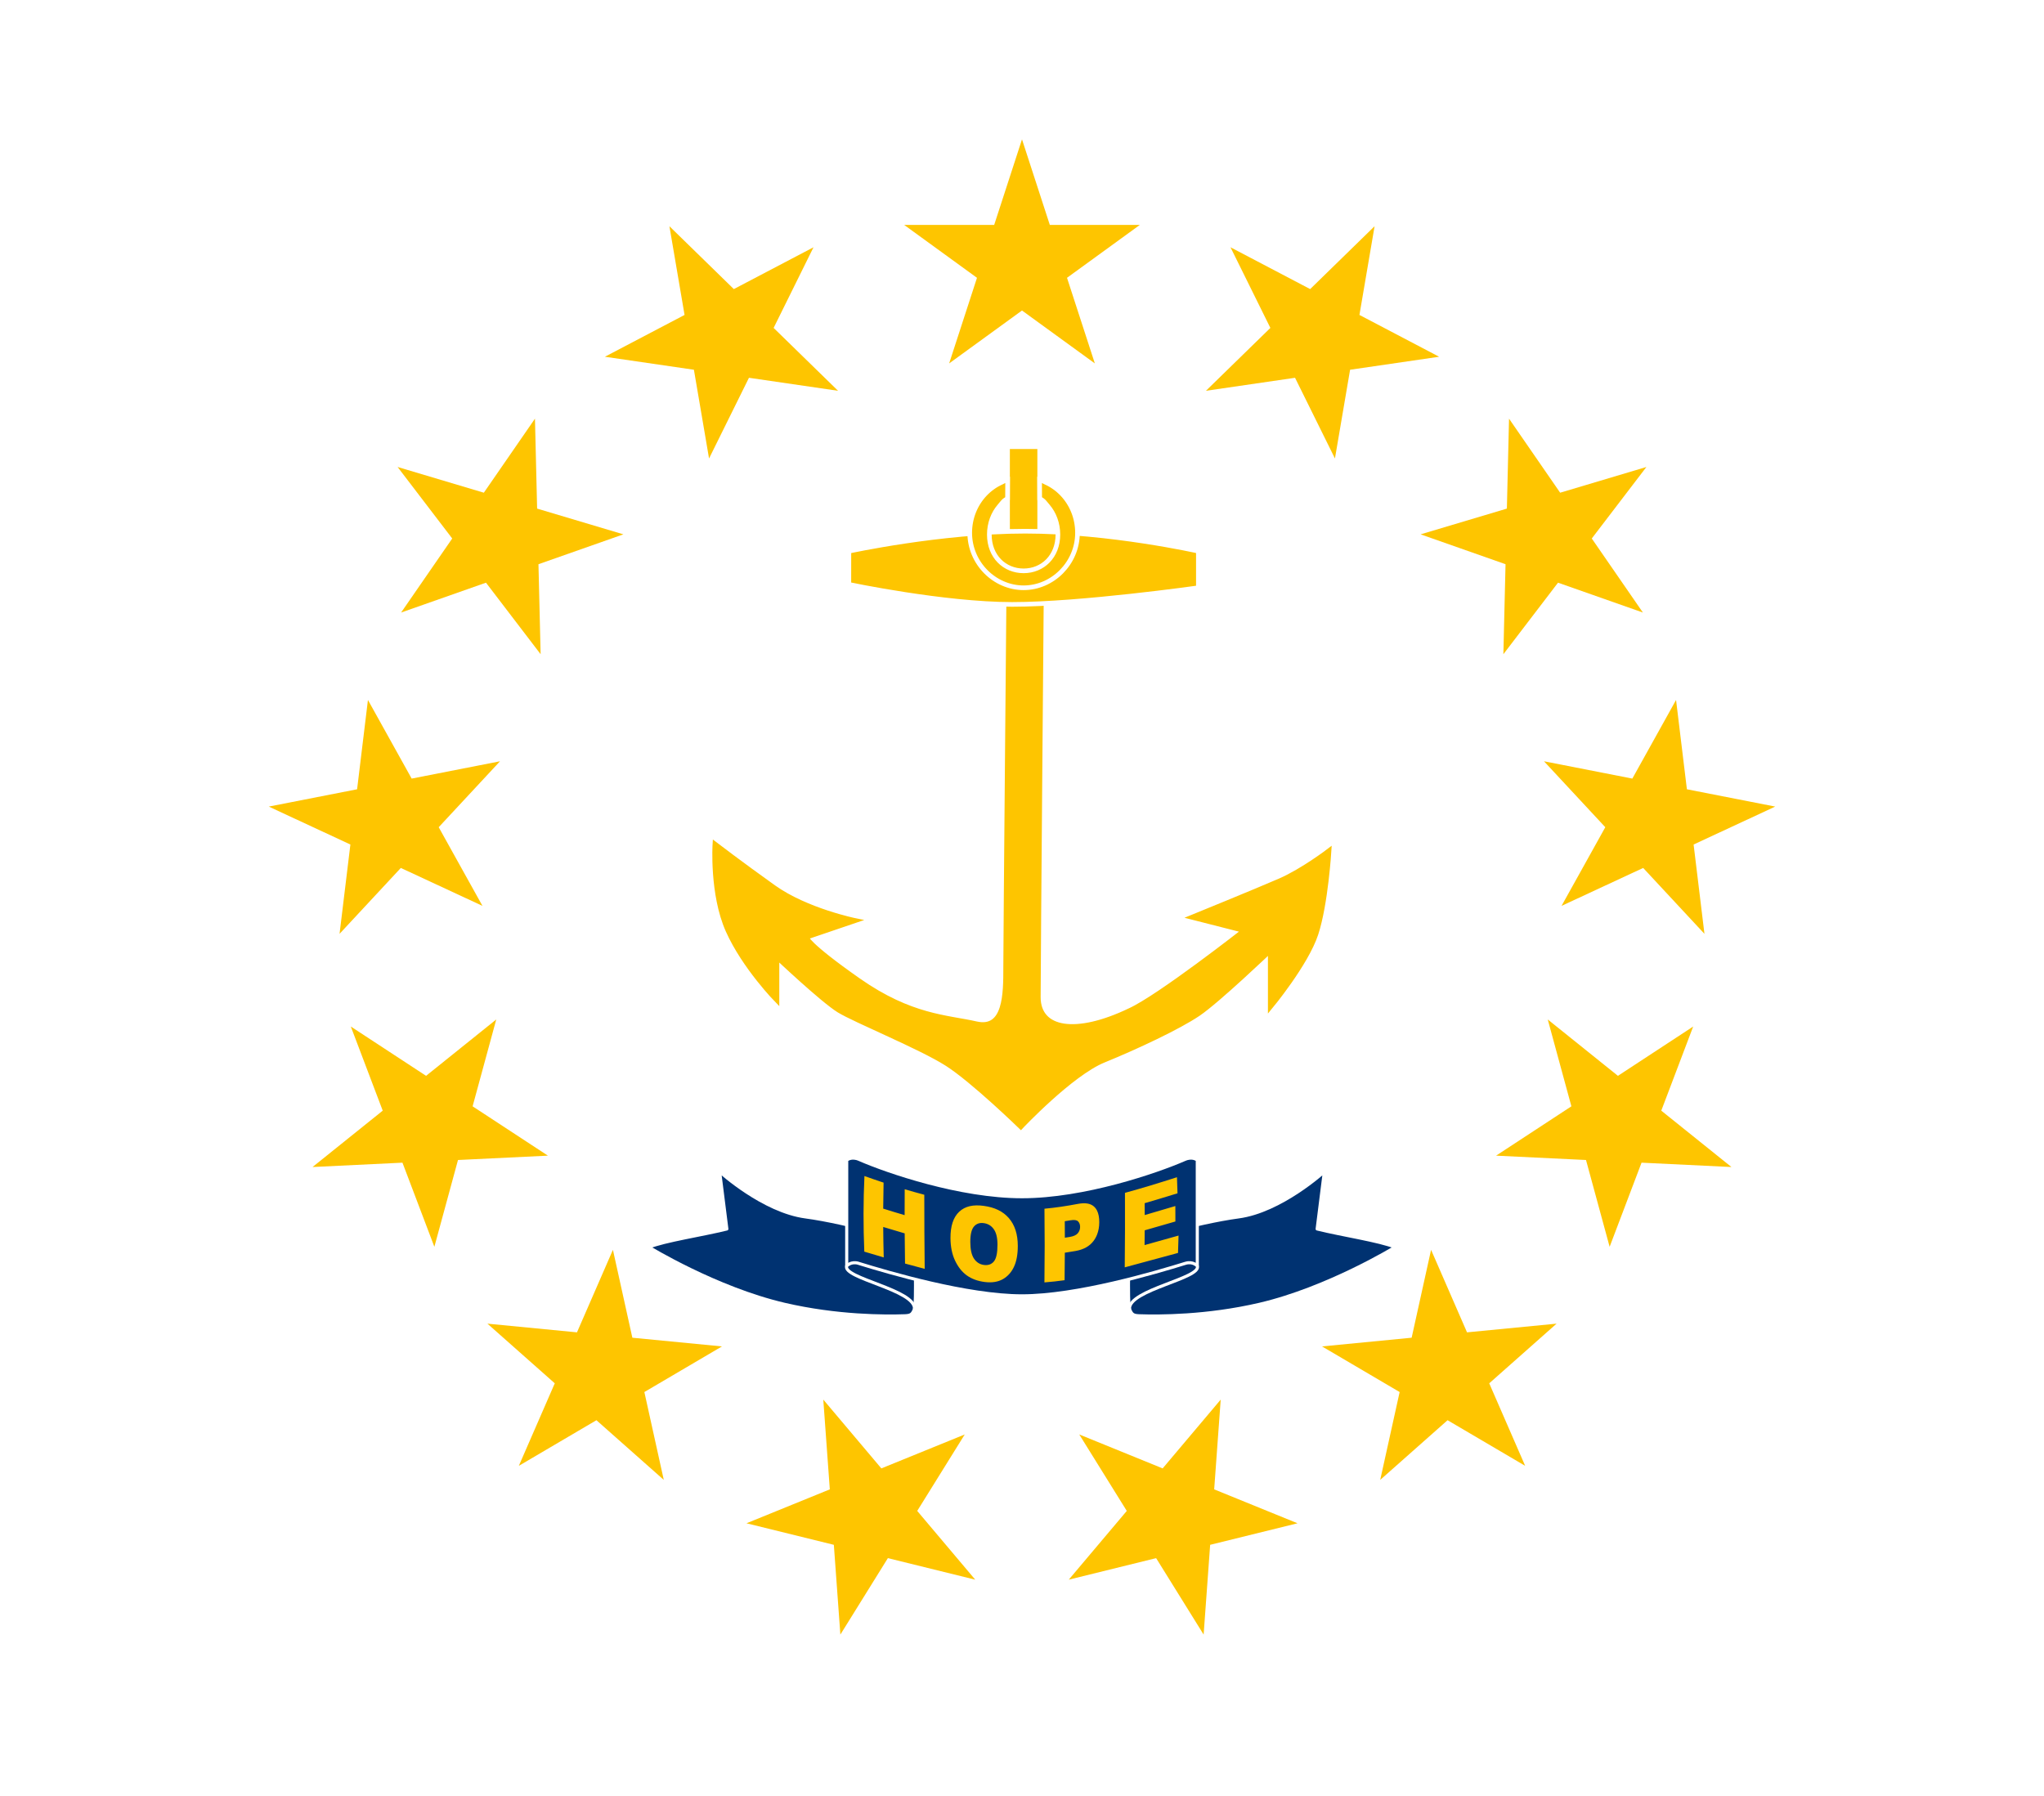
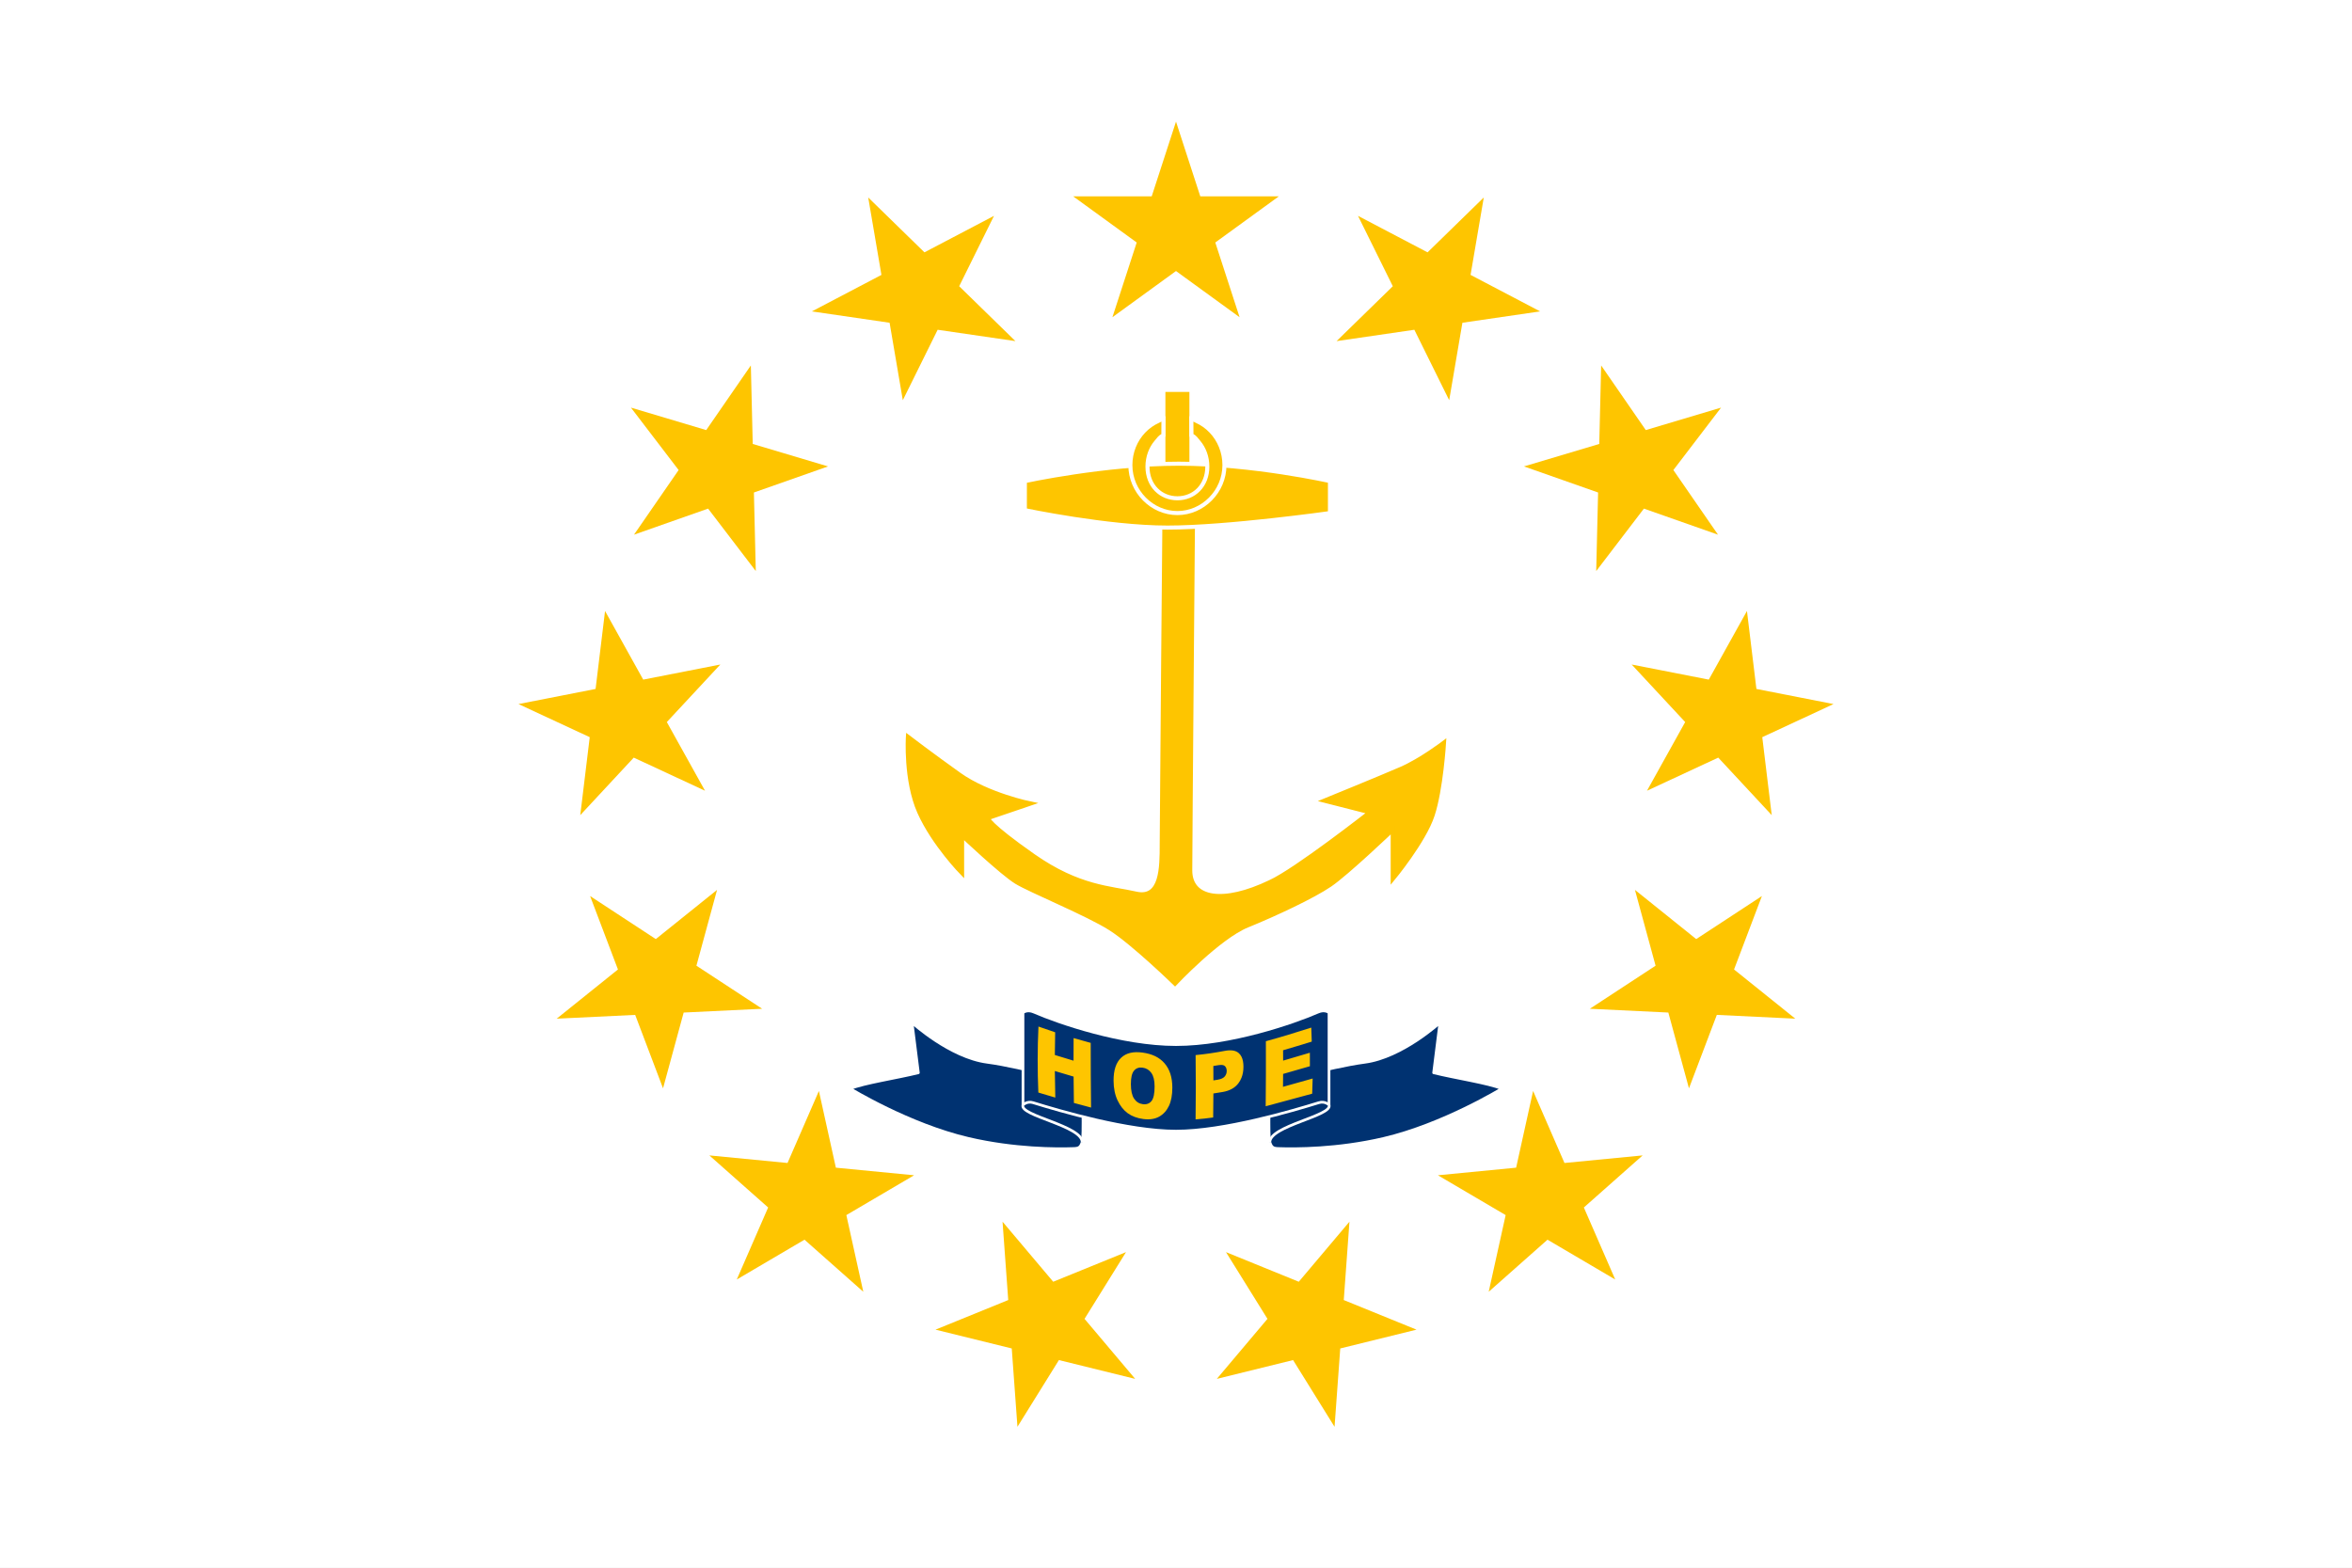
- <svg xmlns="http://www.w3.org/2000/svg" xmlns:xlink="http://www.w3.org/1999/xlink" height="580" width="660">
+ <svg xmlns="http://www.w3.org/2000/svg" xmlns:xlink="http://www.w3.org/1999/xlink" height="580" width="870" viewBox="-105 0 870 580">
  <defs>
    <path id="a" transform="matrix(40 0 0 40 0 -205)" d="M0-1 .588.809-.951-.309H.951L-.588.809z" />
  </defs>
-   <path style="fill:#fff" d="M0 0h660v580H0z" />
+   <path style="fill:#fff" d="M-105 0h870v580H-105" />
  <g style="fill:#fec500;stroke-width:1.5">
    <path style="stroke:#fec500" d="M325.78 185.52s-1.06 118.22-1.06 126.82c0 8.6 0 20.42-9.5 18.27-9.48-2.15-21.09-2.15-37.97-13.97-16.87-11.82-16.87-13.97-16.87-13.97l15.82-5.38s-15.82-3.22-26.37-10.74c-10.55-7.53-18.99-13.98-18.99-13.98s-1.05 16.13 4.22 27.95c5.28 11.82 15.82 22.57 15.82 22.57v-13.97s14.77 13.97 20.05 17.2c5.27 3.22 26.37 11.82 34.8 17.2 8.44 5.36 23.904 20.41 23.904 20.41s16.186-17.2 26.736-21.5c10.55-4.3 24.26-10.74 30.59-15.04 6.33-4.3 23.2-20.42 23.2-20.42v18.27s11.6-13.97 14.77-23.65c3.17-9.67 4.22-26.87 4.22-26.87s-8.44 6.45-15.82 9.68c-7.39 3.22-28.48 11.82-28.48 11.82l16.87 4.3s-27.42 21.5-36.91 25.8c-17.286 8.311-29.54 6.44-29.54-4.3s1.06-136.5 1.06-136.5zm1.05-39.77h7.38v32.24h-7.38z" />
    <path style="stroke:#fff" d="M274.1 178s29.53-6.45 56.95-6.45 55.9 6.44 55.9 6.44v11.83s-37.97 5.37-60.12 5.37-52.738-6.45-52.738-6.45z" />
    <path style="fill-rule:evenodd;stroke:#fff" d="M347.92 172.08c0-4.9-1.89-9.332-4.945-12.54-1.528-1.604-3.346-2.901-5.366-3.798-1.01-.448-.831-.619-1.929-.855l.032 6.142c1.324.653 1.632 1.303 2.634 2.471 2.004 2.335 3.244 5.56 3.244 9.12 0 7.12-4.96 11.732-11.07 11.732s-11.07-4.612-11.07-11.732c0-3.56 1.24-6.785 3.244-9.12 1.002-1.167 1.31-1.818 2.634-2.471l.032-6.142c-1.099.236-.92.407-1.929.855-2.019.897-3.838 2.194-5.366 3.798-3.055 3.208-4.945 7.64-4.945 12.54 0 9.8 8.032 17.74 17.4 17.74s17.4-7.94 17.4-17.74z" />
  </g>
  <g style="fill:#003271;stroke:#fff;stroke-linejoin:round">
    <path d="M232.37 378.37s14.01 12.8 27.72 14.62c13.71 1.83 35.3 8.27 35.3 8.27s.57 19.72-.1 21.43c-.67 1.71-1.1 2.16-3.07 2.23-6.39.23-21.95.25-38.88-3.69-22.13-5.15-43.84-18.47-43.84-18.47 5.06-2.08 17.3-3.91 25.2-5.87zM427.63 378.37s-14.01 12.8-27.72 14.62c-13.71 1.83-35.3 8.27-35.3 8.27s-.57 19.72.1 21.43c.67 1.71 1.1 2.16 3.07 2.23 6.39.23 21.95.25 38.88-3.69 22.13-5.15 43.84-18.47 43.84-18.47-5.06-2.08-17.3-3.91-25.2-5.87z" />
    <path d="M277.26 407.99c-2.44-.76-3.86.83-3.86.83v-34.16s1.48-1.34 4.06-.21c9.1 3.97 32.56 12.02 52.54 12.02 19.98 0 43.44-8.05 52.54-12.02 2.58-1.13 4.06.2 4.06.2v34.17s-1.42-1.6-3.86-.83c-9.7 3.01-35.06 10.5-52.74 10.5S286.96 411 277.26 408z" />
    <path d="M386.6 408.82c1.5 4-22.18 7.7-21.89 13.87M273.4 408.82c-1.5 4 22.18 7.7 21.89 13.87" style="fill:#003271;stroke:#fff;stroke-linejoin:round" />
  </g>
  <g transform="translate(330 290)" style="fill:#fec500">
    <use xlink:href="#a" />
    <g id="b">
      <use xlink:href="#a" transform="rotate(27.69)" />
      <use xlink:href="#a" transform="rotate(55.38)" />
      <use xlink:href="#a" transform="rotate(83.08)" />
      <use xlink:href="#a" transform="rotate(110.77)" />
      <use xlink:href="#a" transform="rotate(138.46)" />
      <use xlink:href="#a" transform="rotate(166.15)" />
    </g>
    <use xlink:href="#b" transform="scale(-1 1)" />
  </g>
  <path style="fill:#fec500" d="M363.248 385.221c5.637-1.535 11.224-3.259 16.789-5.041.075 1.725.134 3.455.178 5.189-3.536 1.089-7.069 2.167-10.606 3.196.009 1.276.015 2.554.018 3.832 3.293-.947 6.586-1.93 9.888-2.917.018 1.661.023 3.325.014 4.993-3.312.955-6.613 1.918-9.91 2.85-.008 1.589-.022 3.179-.041 4.771 3.649-1.016 7.302-2.059 10.971-3.074-.041 1.866-.099 3.737-.175 5.613-5.747 1.514-11.46 3.145-17.2 4.651.085-8.039.11-16.06.073-24.065zm-25.995 5.128c3.605-.331 7.193-.874 10.759-1.552 2.333-.444 4.064-.191 5.213.834.413.365.751.814 1.015 1.35.475.96.711 2.196.709 3.712-.002 1.492-.242 2.84-.72 4.039-.296.749-.683 1.44-1.164 2.071-1.237 1.633-3.143 2.729-5.72 3.184-1.168.206-2.34.397-3.516.569-.012 2.958-.039 5.917-.08 8.879-2.161.303-4.33.544-6.505.711.106-7.943.109-15.875.009-23.796zm6.583 9.364c.526-.079 1.052-.161 1.577-.247 1.238-.202 2.106-.607 2.603-1.189.498-.593.746-1.28.745-2.053-.002-.752-.22-1.347-.656-1.788-.437-.442-1.252-.549-2.456-.346-.611.103-1.222.202-1.835.295.012 1.775.019 3.551.021 5.328zm-36.929.117c-.02-3.9.916-6.715 2.809-8.504 1.902-1.796 4.538-2.364 7.949-1.896 3.49.479 6.189 1.743 8.097 3.962 1.908 2.208 2.88 5.169 2.881 8.984.001 2.769-.425 5.04-1.265 6.792-.83 1.74-2.033 3.072-3.595 3.951-1.553.87-3.487 1.187-5.799.897-2.347-.294-4.3-1.036-5.845-2.156-1.538-1.12-2.793-2.717-3.76-4.765-.966-2.048-1.459-4.479-1.473-7.266zm6.402 1.284c.009 2.4.41 4.195 1.195 5.365.794 1.172 1.867 1.857 3.217 2.032 1.389.179 2.465-.219 3.226-1.166.761-.948 1.139-2.754 1.136-5.405-.003-2.233-.406-3.894-1.212-5.002-.796-1.118-1.876-1.757-3.242-1.941-1.308-.177-2.356.183-3.146 1.105-.789.921-1.183 2.589-1.174 5.014zm-34.186-21.324c2.052.736 4.114 1.448 6.184 2.131-.066 2.788-.108 5.586-.124 8.395 2.303.729 4.608 1.433 6.915 2.105-.002-2.794.007-5.58.029-8.361 2.1.623 4.208 1.216 6.325 1.776-.004 7.945.039 15.922.129 23.931-2.121-.544-4.237-1.116-6.349-1.708-.053-3.258-.09-6.508-.112-9.748-2.312-.664-4.623-1.356-6.934-2.068.022 3.263.077 6.541.166 9.832-2.095-.618-4.185-1.243-6.273-1.865-.341-8.255-.327-16.396.043-24.421z" />
</svg>
